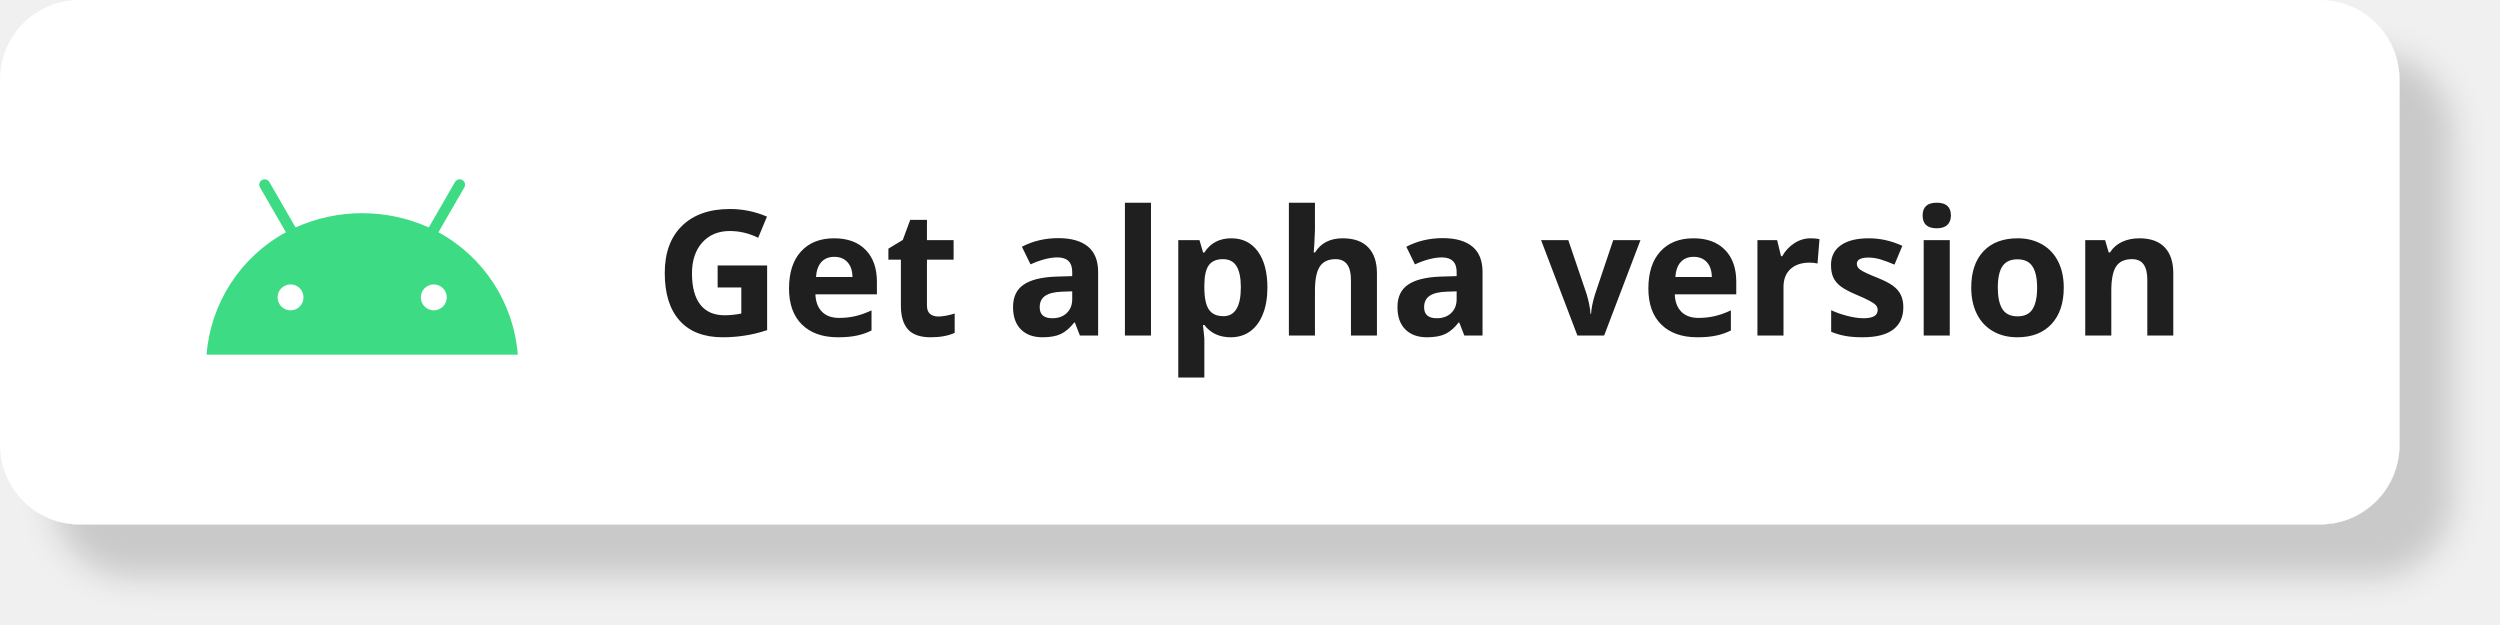
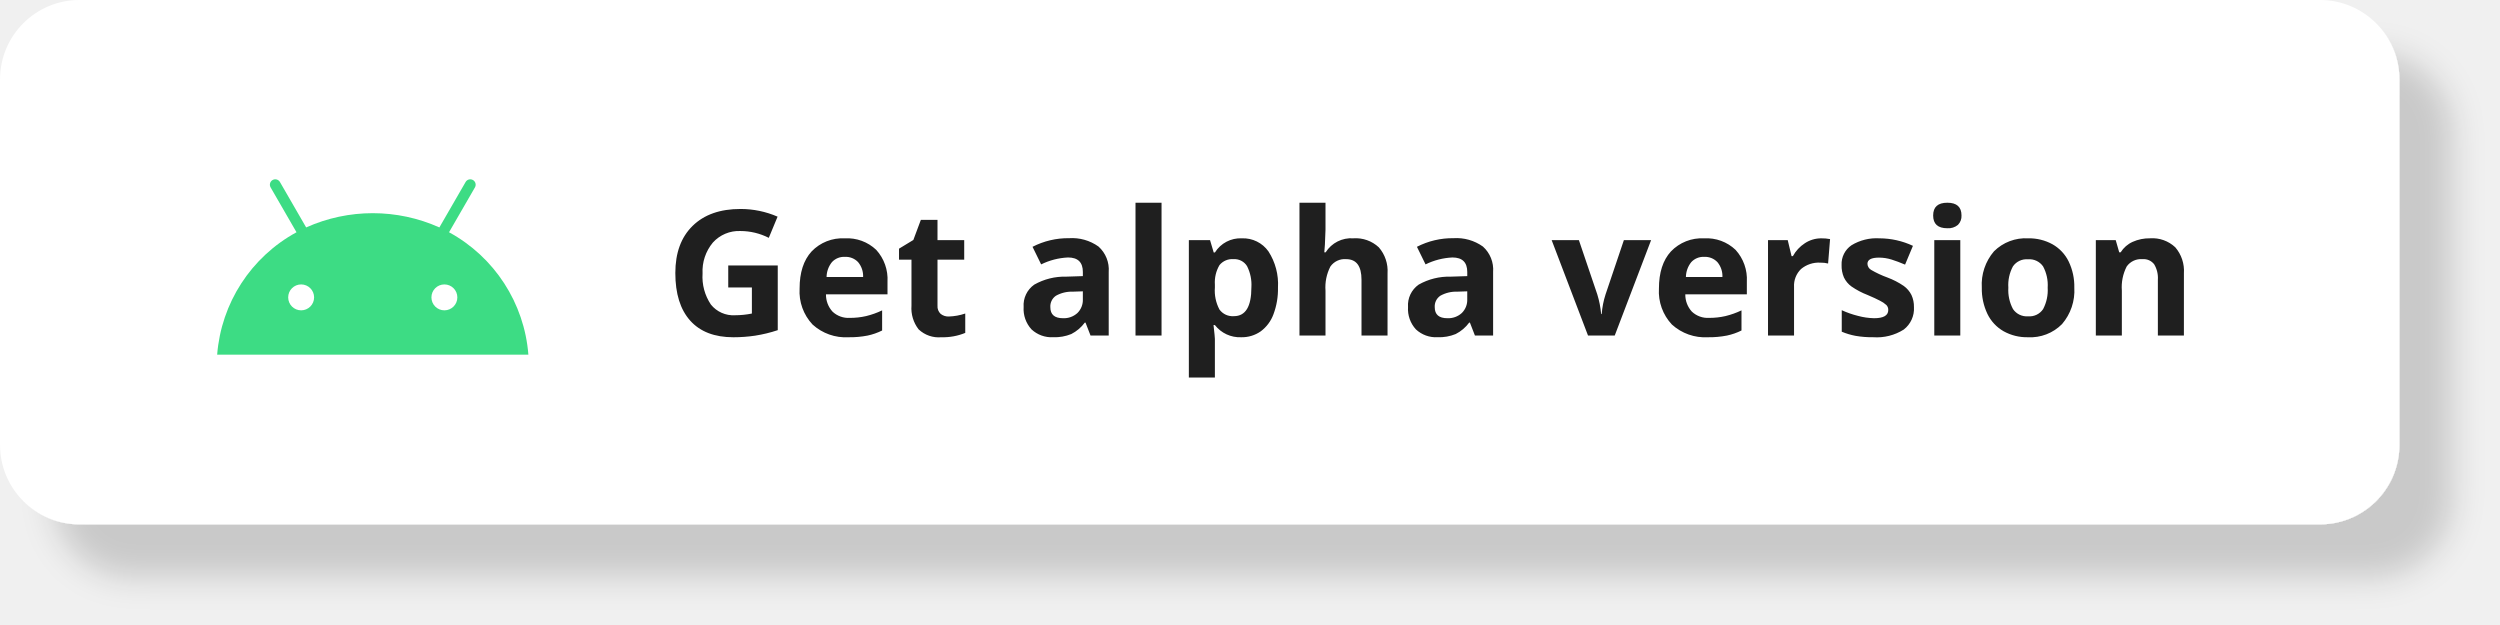
<svg xmlns="http://www.w3.org/2000/svg" width="472" height="118" viewBox="0 0 472 118">
  <defs>
    <filter id="Rectangle_4" x="0" y="0" width="472" height="118" filterUnits="userSpaceOnUse">
      <feOffset dx="10" dy="10" input="SourceAlpha" />
      <feGaussianBlur stdDeviation="3" result="blur" />
      <feFlood flood-opacity="0.161" />
      <feComposite operator="in" in2="blur" />
      <feComposite in="SourceGraphic" />
    </filter>
  </defs>
  <g id="Groupe_25" data-name="Groupe 25" transform="translate(-735.745 -799.892)">
    <g transform="matrix(1, 0, 0, 1, 735.75, 799.89)" filter="url(#Rectangle_4)">
      <rect id="Rectangle_4-2" data-name="Rectangle 4" width="453" height="99" rx="15" transform="translate(0 0)" fill="#fff" />
    </g>
-     <g id="Groupe_15" data-name="Groupe 15" transform="translate(758.745 828.242)">
-       <text id="Get_alpha_version" data-name="Get alpha version" transform="translate(245.193 35)" fill="#1f1f1f" font-size="33" font-family="OpenSans-Bold, Open Sans" font-weight="700">
-         <tspan x="-144.609" y="0">Get alpha version</tspan>
-       </text>
+     <g id="Groupe_15" data-name="Groupe 15" transform="translate(760.745 828.242)">
+       <path id="Tracé_45" data-name="Tracé 45" d="M-132.7-13.229h9.346V-1.015A26.348,26.348,0,0,1-127.633.024a27.866,27.866,0,0,1-4.1.3q-5.333,0-8.145-3.134t-2.812-9q0-5.7,3.263-8.895t9.048-3.19a17.506,17.506,0,0,1,6.993,1.45l-1.66,4a11.854,11.854,0,0,0-5.366-1.289,6.627,6.627,0,0,0-5.188,2.175,8.438,8.438,0,0,0-1.95,5.849,9.394,9.394,0,0,0,1.571,5.857,5.435,5.435,0,0,0,4.568,2.022,16.158,16.158,0,0,0,3.174-.322V-9.072H-132.7Zm22.027-1.627a3.117,3.117,0,0,0-2.449.991,4.586,4.586,0,0,0-1.015,2.812h6.9a4.1,4.1,0,0,0-.951-2.812A3.219,3.219,0,0,0-110.674-14.856Zm.693,15.179a9.3,9.3,0,0,1-6.8-2.4,9.091,9.091,0,0,1-2.449-6.8q0-4.528,2.264-7a8.061,8.061,0,0,1,6.26-2.473,7.935,7.935,0,0,1,5.946,2.175,8.23,8.23,0,0,1,2.127,6.01v2.385h-11.618a4.731,4.731,0,0,0,1.241,3.271,4.366,4.366,0,0,0,3.255,1.176,13.512,13.512,0,0,0,3.078-.338,15.4,15.4,0,0,0,3.029-1.08v3.8A11.54,11.54,0,0,1-106.4.008,17.373,17.373,0,0,1-109.981.322Zm18.933-3.916a10.653,10.653,0,0,0,3.094-.564V-.5a11.031,11.031,0,0,1-4.512.822,5.522,5.522,0,0,1-4.294-1.49A6.488,6.488,0,0,1-98.106-5.64v-8.685h-2.353V-16.4l2.707-1.644,1.418-3.8h3.142v3.835h5.043v3.69h-5.043V-5.64A1.919,1.919,0,0,0-92.6-4.093,2.321,2.321,0,0,0-91.048-3.593ZM-64.3,0l-.951-2.449h-.129A7.259,7.259,0,0,1-67.934-.282a8.254,8.254,0,0,1-3.424.6A5.537,5.537,0,0,1-75.442-1.16a5.693,5.693,0,0,1-1.49-4.222,4.754,4.754,0,0,1,2.006-4.23,11.624,11.624,0,0,1,6.051-1.507l3.126-.1V-12q0-2.739-2.8-2.739a12.777,12.777,0,0,0-5.076,1.305l-1.627-3.319a14.645,14.645,0,0,1,6.9-1.627A8.591,8.591,0,0,1-62.8-16.806,5.836,5.836,0,0,1-60.868-12V0Zm-1.45-8.347-1.9.064a6.089,6.089,0,0,0-3.19.773A2.429,2.429,0,0,0-71.889-5.35q0,2.079,2.385,2.079a3.777,3.777,0,0,0,2.731-.983,3.452,3.452,0,0,0,1.023-2.61ZM-50.894,0h-4.915V-25.072h4.915Zm15.05.322a5.975,5.975,0,0,1-4.979-2.3h-.258q.258,2.256.258,2.61v7.3h-4.915V-18.015h4l.693,2.336h.226a5.685,5.685,0,0,1,5.108-2.675,5.846,5.846,0,0,1,5,2.465,11.4,11.4,0,0,1,1.8,6.848,13.522,13.522,0,0,1-.846,5.011A7.029,7.029,0,0,1-32.17-.79,6.173,6.173,0,0,1-35.844.322Zm-1.45-14.744a3.1,3.1,0,0,0-2.659,1.12,6.43,6.43,0,0,0-.87,3.7v.532a7.59,7.59,0,0,0,.862,4.157A3.077,3.077,0,0,0-37.23-3.658q3.3,0,3.3-5.446a7.777,7.777,0,0,0-.814-3.988A2.777,2.777,0,0,0-37.294-14.421ZM-8.226,0H-13.14V-10.522q0-3.9-2.9-3.9a3.3,3.3,0,0,0-2.981,1.4,8.562,8.562,0,0,0-.918,4.544V0h-4.915V-25.072h4.915v5.108q0,.6-.113,2.8l-.113,1.45h.258a5.693,5.693,0,0,1,5.221-2.643,6.383,6.383,0,0,1,4.818,1.708,6.786,6.786,0,0,1,1.644,4.9Zm16.5,0L7.323-2.449H7.195A7.259,7.259,0,0,1,4.641-.282a8.254,8.254,0,0,1-3.424.6A5.537,5.537,0,0,1-2.868-1.16a5.693,5.693,0,0,1-1.49-4.222,4.754,4.754,0,0,1,2.006-4.23A11.624,11.624,0,0,1,3.7-11.118l3.126-.1V-12q0-2.739-2.8-2.739a12.777,12.777,0,0,0-5.076,1.305l-1.627-3.319a14.645,14.645,0,0,1,6.9-1.627,8.591,8.591,0,0,1,5.559,1.579A5.836,5.836,0,0,1,11.706-12V0ZM6.824-8.347l-1.9.064a6.089,6.089,0,0,0-3.19.773A2.429,2.429,0,0,0,.685-5.35q0,2.079,2.385,2.079A3.777,3.777,0,0,0,5.8-4.254a3.452,3.452,0,0,0,1.023-2.61ZM29.624,0,22.76-18.015H27.9L31.381-7.75a18.315,18.315,0,0,1,.725,3.69h.1a16.046,16.046,0,0,1,.725-3.69l3.464-10.264h5.14L34.668,0ZM51.571-14.856a3.117,3.117,0,0,0-2.449.991,4.586,4.586,0,0,0-1.015,2.812H55a4.1,4.1,0,0,0-.951-2.812A3.219,3.219,0,0,0,51.571-14.856ZM52.263.322a9.3,9.3,0,0,1-6.8-2.4,9.091,9.091,0,0,1-2.449-6.8q0-4.528,2.264-7a8.061,8.061,0,0,1,6.26-2.473,7.935,7.935,0,0,1,5.946,2.175,8.23,8.23,0,0,1,2.127,6.01v2.385H47.993a4.731,4.731,0,0,0,1.241,3.271,4.366,4.366,0,0,0,3.255,1.176,13.512,13.512,0,0,0,3.078-.338A15.4,15.4,0,0,0,58.6-4.753v3.8a11.54,11.54,0,0,1-2.755.959A17.373,17.373,0,0,1,52.263.322Zm21.4-18.675a7.926,7.926,0,0,1,1.66.145L74.951-13.6a5.63,5.63,0,0,0-1.45-.161,5.212,5.212,0,0,0-3.666,1.208,4.369,4.369,0,0,0-1.313,3.384V0H63.607V-18.015h3.722l.725,3.029H68.3a6.772,6.772,0,0,1,2.264-2.441A5.582,5.582,0,0,1,73.662-18.353Zm17.5,13a4.96,4.96,0,0,1-1.926,4.222,9.514,9.514,0,0,1-5.76,1.45A18.093,18.093,0,0,1,80.123.056a12.677,12.677,0,0,1-2.594-.781V-4.786a17.132,17.132,0,0,0,3.086,1.08,12.5,12.5,0,0,0,3.021.435q2.675,0,2.675-1.547a1.291,1.291,0,0,0-.354-.943,5.14,5.14,0,0,0-1.225-.822q-.87-.459-2.32-1.072a14.576,14.576,0,0,1-3.053-1.611,4.536,4.536,0,0,1-1.418-1.7,5.611,5.611,0,0,1-.443-2.361,4.279,4.279,0,0,1,1.861-3.714,9.066,9.066,0,0,1,5.277-1.313,14.979,14.979,0,0,1,6.333,1.418L89.485-13.39q-1.354-.58-2.53-.951a7.944,7.944,0,0,0-2.4-.371q-2.175,0-2.175,1.176a1.383,1.383,0,0,0,.7,1.144,19.062,19.062,0,0,0,3.07,1.434,14.26,14.26,0,0,1,3.094,1.6,4.718,4.718,0,0,1,1.45,1.708A5.249,5.249,0,0,1,91.161-5.35Zm3.625-17.322q0-2.4,2.675-2.4t2.675,2.4a2.341,2.341,0,0,1-.669,1.781,2.811,2.811,0,0,1-2.006.636Q94.786-20.254,94.786-22.671ZM99.91,0H95V-18.015H99.91Zm9.072-9.04A7.561,7.561,0,0,0,109.86-5a3.141,3.141,0,0,0,2.86,1.37,3.091,3.091,0,0,0,2.828-1.362,7.67,7.67,0,0,0,.862-4.052,7.441,7.441,0,0,0-.87-4.012,3.146,3.146,0,0,0-2.852-1.337,3.136,3.136,0,0,0-2.836,1.329A7.434,7.434,0,0,0,108.982-9.04Zm12.456,0a9.68,9.68,0,0,1-2.32,6.88A8.413,8.413,0,0,1,112.656.322,9.039,9.039,0,0,1,108.08-.814a7.559,7.559,0,0,1-3.045-3.263,10.964,10.964,0,0,1-1.063-4.963,9.627,9.627,0,0,1,2.3-6.864,8.462,8.462,0,0,1,6.478-2.449,9.09,9.09,0,0,1,4.576,1.128,7.528,7.528,0,0,1,3.045,3.239A10.863,10.863,0,0,1,121.438-9.04ZM142.127,0h-4.915V-10.522a5.054,5.054,0,0,0-.693-2.925,2.521,2.521,0,0,0-2.208-.975,3.319,3.319,0,0,0-2.981,1.378,8.544,8.544,0,0,0-.918,4.568V0H125.5V-18.015h3.754l.661,2.3h.274a5.194,5.194,0,0,1,2.264-1.974,7.709,7.709,0,0,1,3.279-.669,6.3,6.3,0,0,1,4.77,1.7,6.822,6.822,0,0,1,1.627,4.906Z" transform="translate(245.193 35)" fill="#1f1f1f" />
      <path id="android" d="M43.211,24.7a2.447,2.447,0,1,1,2.446-2.447A2.447,2.447,0,0,1,43.211,24.7m-27.044,0a2.447,2.447,0,1,1,2.446-2.447A2.447,2.447,0,0,1,16.167,24.7M44.088,9.958l4.89-8.469A1.017,1.017,0,1,0,47.216.471L42.265,9.046a30.738,30.738,0,0,0-25.152,0L12.162.471A1.017,1.017,0,0,0,10.4,1.488l4.89,8.47A28.872,28.872,0,0,0,.31,33.068H59.068a28.875,28.875,0,0,0-14.98-23.11" transform="translate(15.69 5.542)" fill="#3ddc84" />
    </g>
  </g>
</svg>
